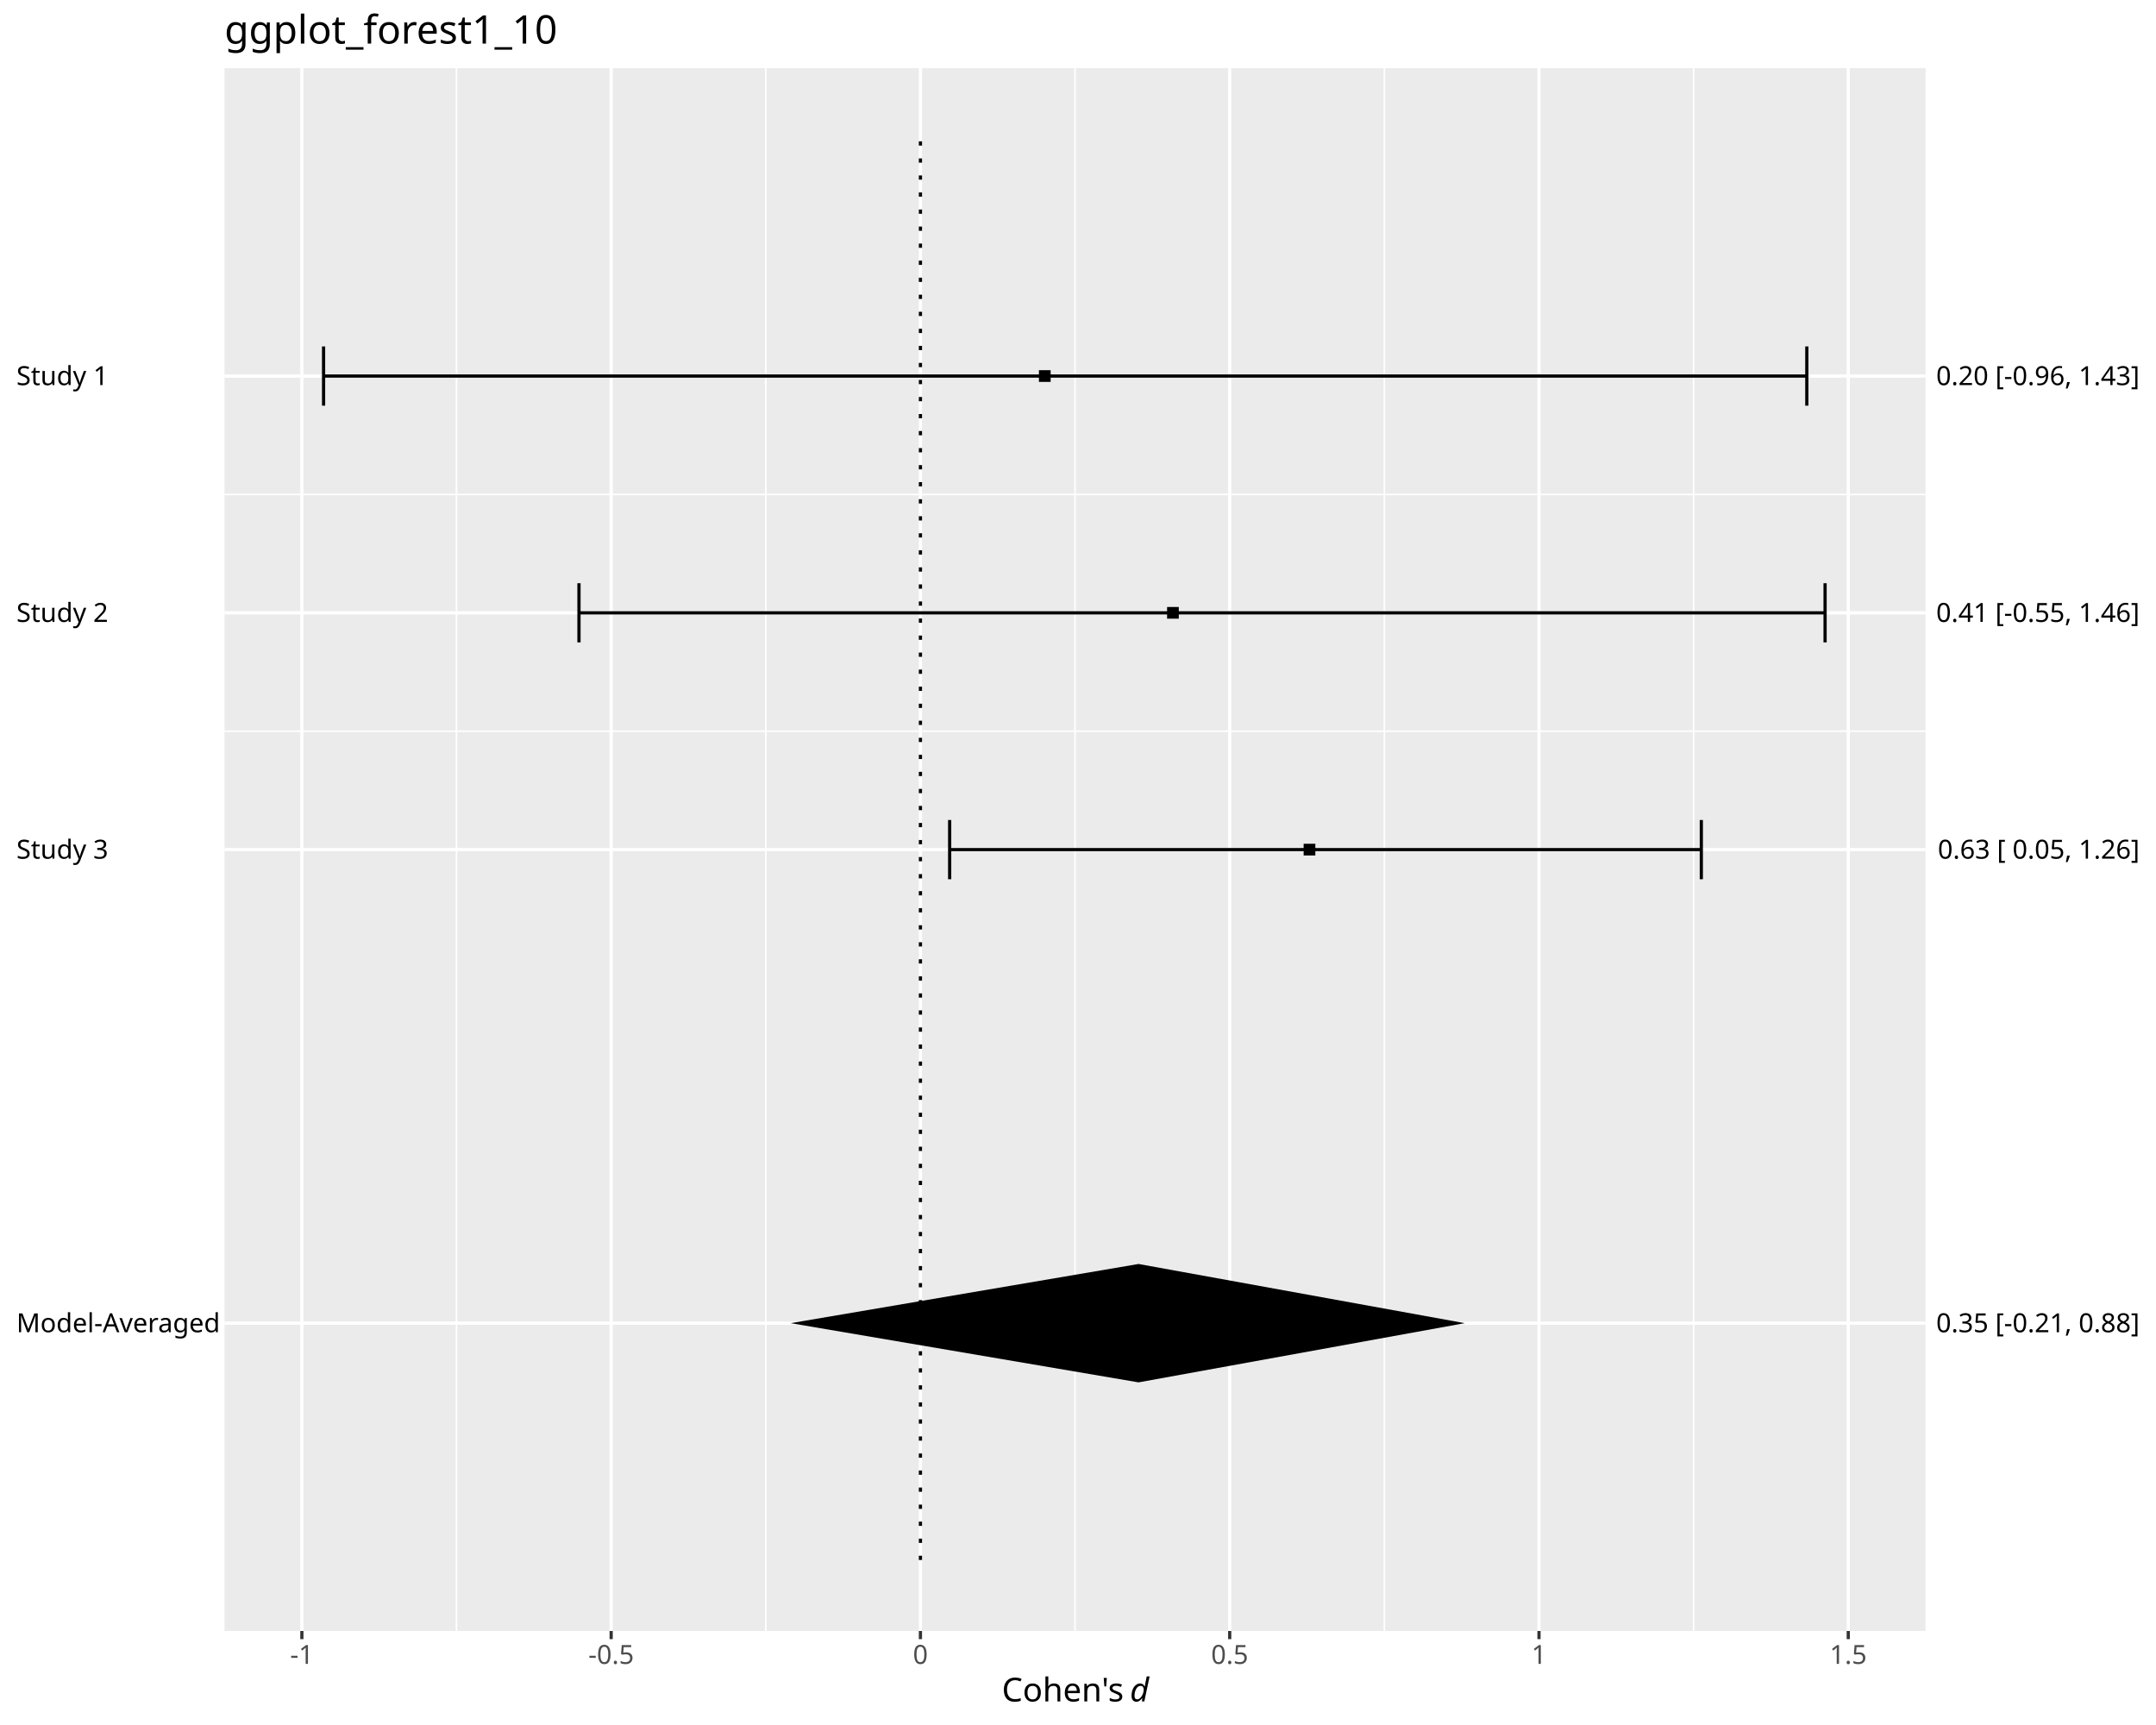
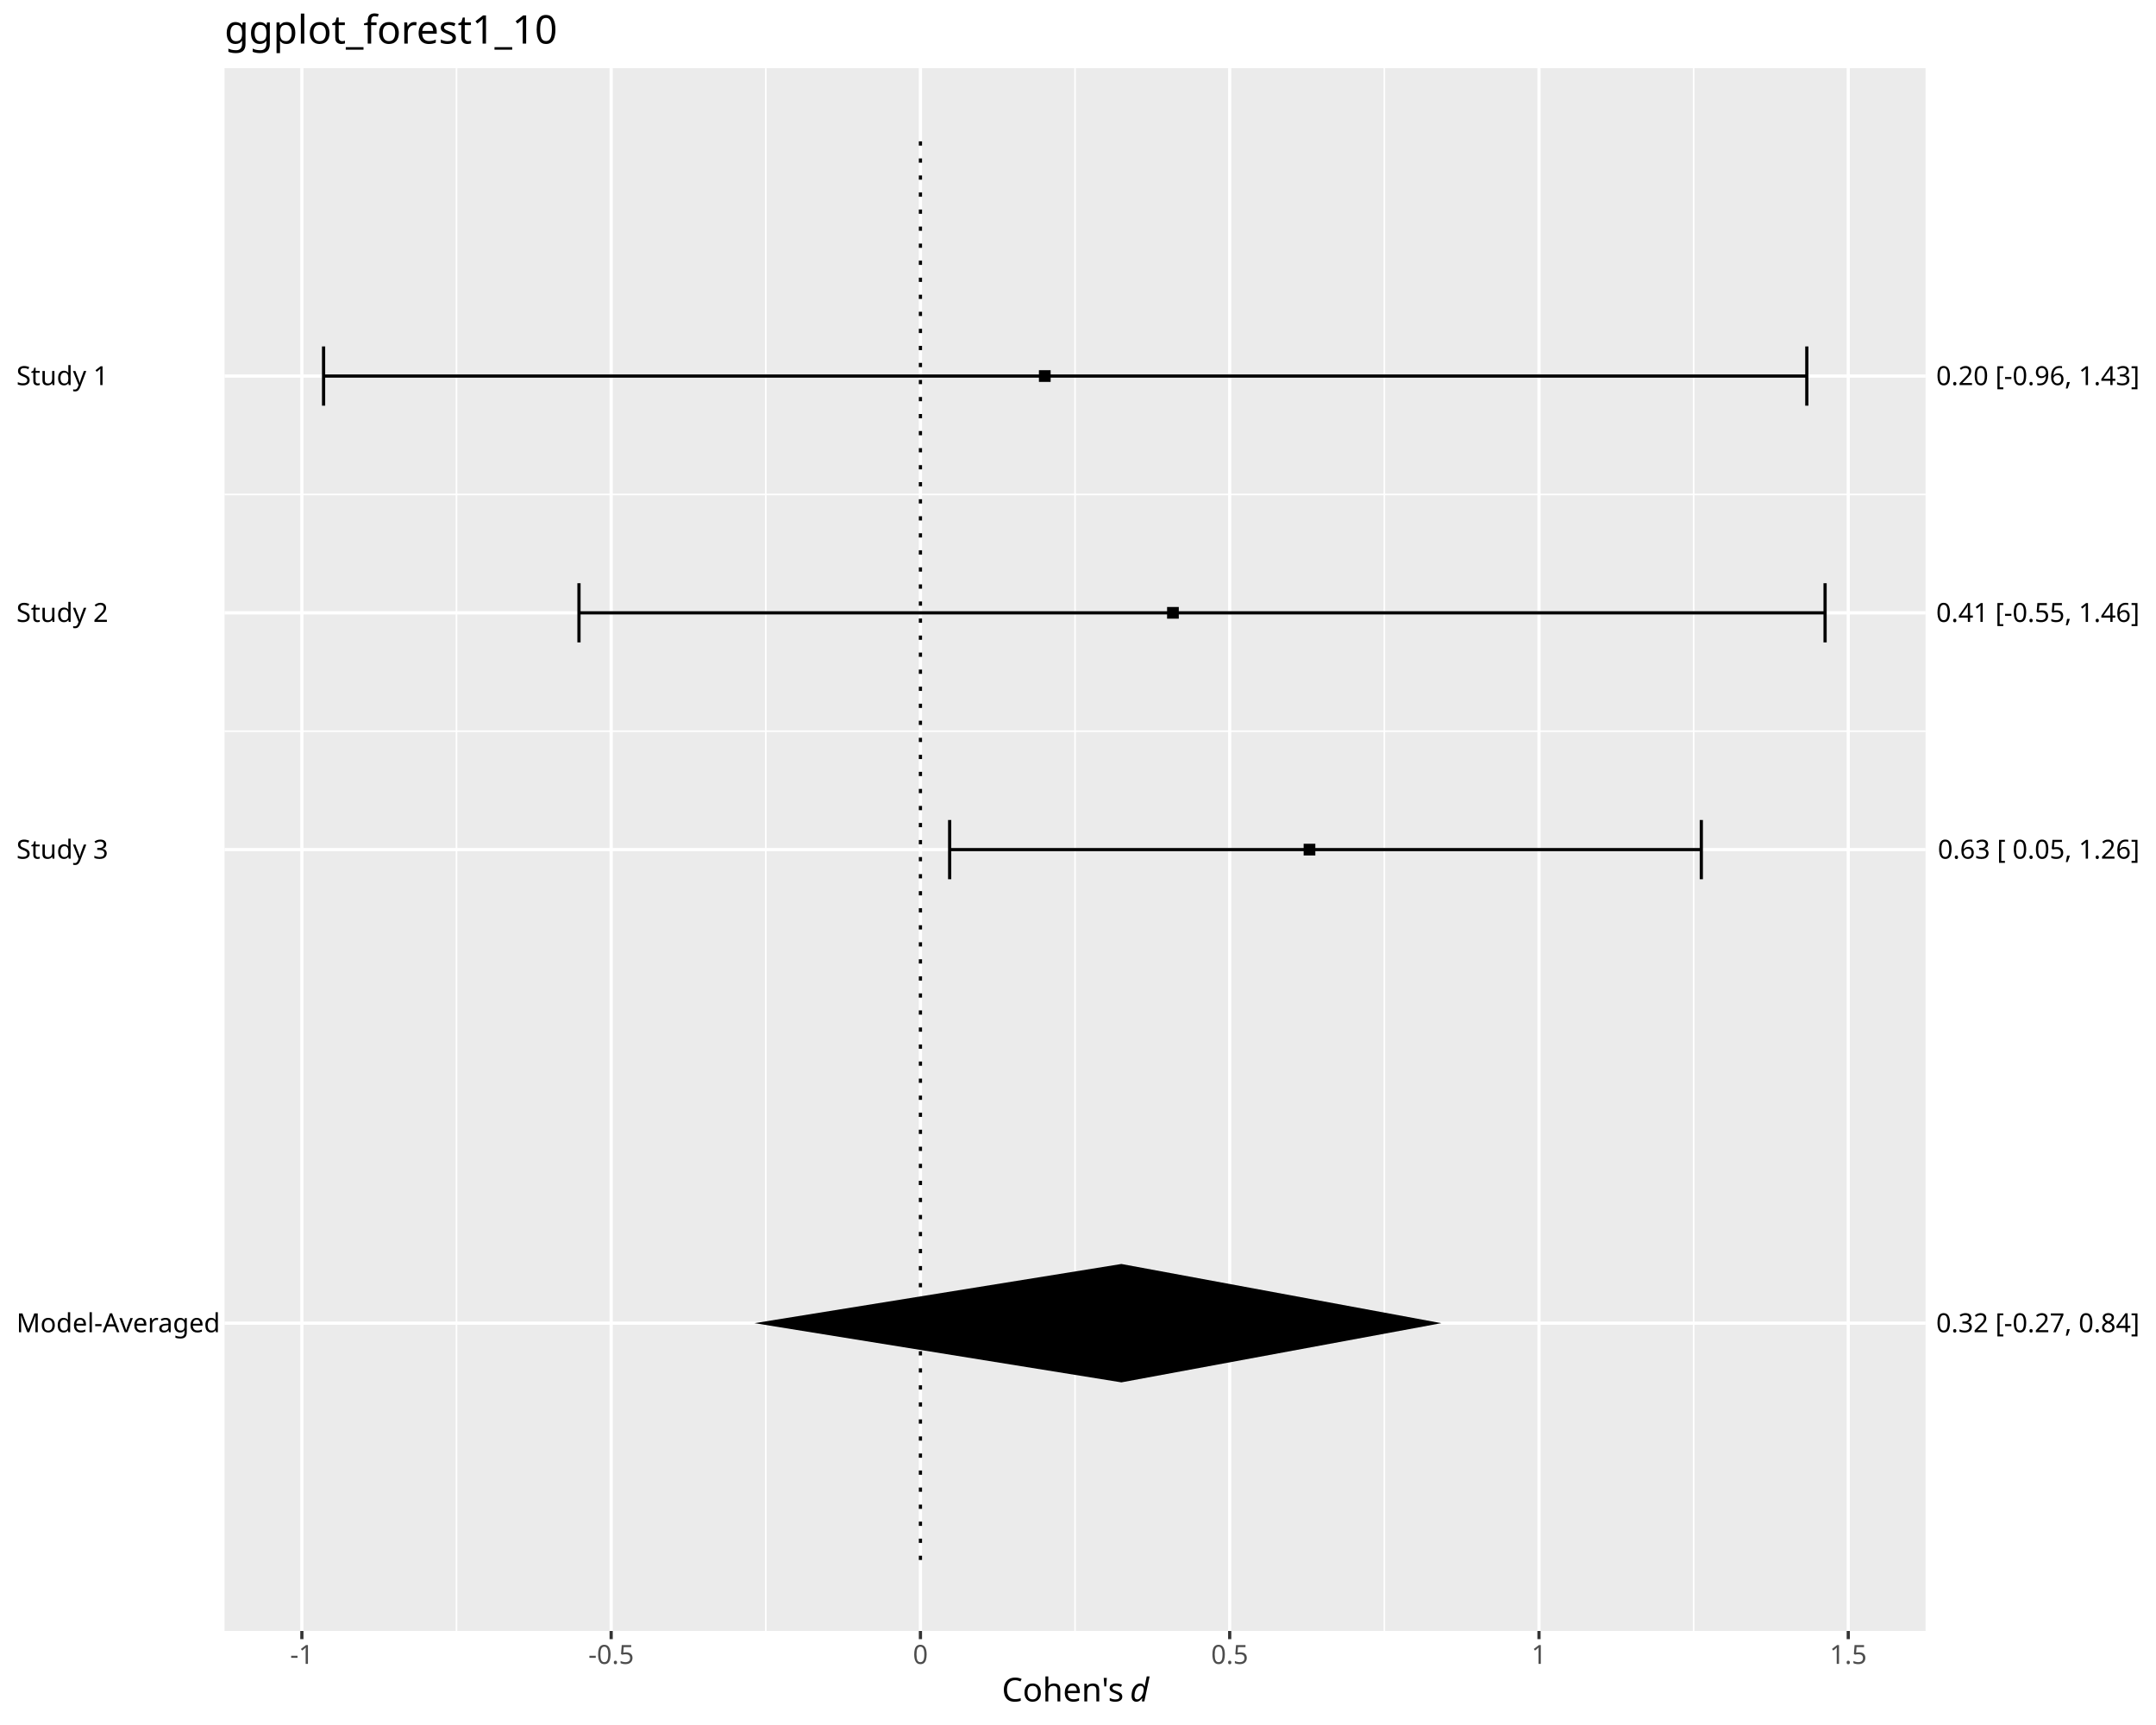
<svg xmlns="http://www.w3.org/2000/svg" class="svglite" data-engine-version="2.0" width="720.00pt" height="576.00pt" viewBox="0 0 720.00 576.00">
  <defs>
    <style type="text/css">
    .svglite line, .svglite polyline, .svglite polygon, .svglite path, .svglite rect, .svglite circle {
      fill: none;
      stroke: #000000;
      stroke-linecap: round;
      stroke-linejoin: round;
      stroke-miterlimit: 10.00;
    }
  </style>
  </defs>
  <rect width="100%" height="100%" style="stroke: none; fill: #FFFFFF;" />
  <defs>
    <clipPath id="cpMC4wMHw3MjAuMDB8MC4wMHw1NzYuMDA=">
      <rect x="0.00" y="0.00" width="720.00" height="576.00" />
    </clipPath>
  </defs>
  <g clip-path="url(#cpMC4wMHw3MjAuMDB8MC4wMHw1NzYuMDA=)">
    <rect x="0.00" y="0.00" width="720.00" height="576.00" style="stroke-width: 1.07; stroke: #FFFFFF; fill: #FFFFFF;" />
  </g>
  <defs>
    <clipPath id="cpNzQuOTl8NjQzLjA1fDIyLjc4fDU0NC42MA==">
      <rect x="74.99" y="22.78" width="568.06" height="521.82" />
    </clipPath>
  </defs>
  <g clip-path="url(#cpNzQuOTl8NjQzLjA1fDIyLjc4fDU0NC42MA==)">
    <rect x="74.99" y="22.78" width="568.06" height="521.82" style="stroke-width: 1.07; stroke: none; fill: #EBEBEB;" />
    <polyline points="74.99,165.10 643.05,165.10 " style="stroke-width: 0.53; stroke: #FFFFFF; stroke-linecap: butt;" />
    <polyline points="74.99,244.16 643.05,244.16 " style="stroke-width: 0.53; stroke: #FFFFFF; stroke-linecap: butt;" />
    <polyline points="152.45,544.60 152.45,22.78 " style="stroke-width: 0.53; stroke: #FFFFFF; stroke-linecap: butt;" />
    <polyline points="255.74,544.60 255.74,22.78 " style="stroke-width: 0.53; stroke: #FFFFFF; stroke-linecap: butt;" />
    <polyline points="359.02,544.60 359.02,22.78 " style="stroke-width: 0.53; stroke: #FFFFFF; stroke-linecap: butt;" />
    <polyline points="462.30,544.60 462.30,22.78 " style="stroke-width: 0.53; stroke: #FFFFFF; stroke-linecap: butt;" />
    <polyline points="565.59,544.60 565.59,22.78 " style="stroke-width: 0.53; stroke: #FFFFFF; stroke-linecap: butt;" />
    <polyline points="74.99,441.82 643.05,441.82 " style="stroke-width: 1.07; stroke: #FFFFFF; stroke-linecap: butt;" />
    <polyline points="74.99,125.57 643.05,125.57 " style="stroke-width: 1.07; stroke: #FFFFFF; stroke-linecap: butt;" />
    <polyline points="74.99,204.63 643.05,204.63 " style="stroke-width: 1.07; stroke: #FFFFFF; stroke-linecap: butt;" />
    <polyline points="74.99,283.69 643.05,283.69 " style="stroke-width: 1.07; stroke: #FFFFFF; stroke-linecap: butt;" />
    <polyline points="100.81,544.60 100.81,22.78 " style="stroke-width: 1.07; stroke: #FFFFFF; stroke-linecap: butt;" />
    <polyline points="204.10,544.60 204.10,22.78 " style="stroke-width: 1.07; stroke: #FFFFFF; stroke-linecap: butt;" />
    <polyline points="307.38,544.60 307.38,22.78 " style="stroke-width: 1.07; stroke: #FFFFFF; stroke-linecap: butt;" />
    <polyline points="410.66,544.60 410.66,22.78 " style="stroke-width: 1.07; stroke: #FFFFFF; stroke-linecap: butt;" />
    <polyline points="513.95,544.60 513.95,22.78 " style="stroke-width: 1.07; stroke: #FFFFFF; stroke-linecap: butt;" />
    <polyline points="617.23,544.60 617.23,22.78 " style="stroke-width: 1.07; stroke: #FFFFFF; stroke-linecap: butt;" />
    <polyline points="603.39,135.45 603.39,115.68 " style="stroke-width: 1.07; stroke-linecap: butt;" />
    <polyline points="603.39,125.57 108.06,125.57 " style="stroke-width: 1.07; stroke-linecap: butt;" />
    <polyline points="108.06,135.45 108.06,115.68 " style="stroke-width: 1.07; stroke-linecap: butt;" />
    <polyline points="609.49,214.51 609.49,194.75 " style="stroke-width: 1.07; stroke-linecap: butt;" />
    <polyline points="609.49,204.63 193.35,204.63 " style="stroke-width: 1.07; stroke-linecap: butt;" />
    <polyline points="193.35,214.51 193.35,194.75 " style="stroke-width: 1.07; stroke-linecap: butt;" />
    <polyline points="568.16,293.58 568.16,273.81 " style="stroke-width: 1.07; stroke-linecap: butt;" />
    <polyline points="568.16,283.69 317.14,283.69 " style="stroke-width: 1.07; stroke-linecap: butt;" />
    <polyline points="317.14,293.58 317.14,273.81 " style="stroke-width: 1.07; stroke-linecap: butt;" />
    <polygon points="346.95,127.52 350.86,127.52 350.86,123.61 346.95,123.61 " style="stroke-width: 0.71; stroke: none; fill: #000000;" />
    <polygon points="389.75,206.58 393.66,206.58 393.66,202.68 389.75,202.68 " style="stroke-width: 0.71; stroke: none; fill: #000000;" />
    <polygon points="435.35,285.65 439.26,285.65 439.26,281.74 435.35,281.74 " style="stroke-width: 0.71; stroke: none; fill: #000000;" />
-     <polygon points="264.05,441.82 380.22,422.06 489.16,441.82 380.22,461.59 " style="stroke-width: 1.07; stroke: none; stroke-linecap: butt; fill: #000000;" />
+     <polygon points="251.95,441.82 374.49,422.06 481.35,441.82 374.49,461.59 " style="stroke-width: 1.07; stroke: none; stroke-linecap: butt; fill: #000000;" />
    <polyline points="307.38,520.89 307.38,46.50 " style="stroke-width: 1.07; stroke-dasharray: 1.42,4.27; stroke-linecap: butt;" />
  </g>
  <g clip-path="url(#cpMC4wMHw3MjAuMDB8MC4wMHw1NzYuMDA=)">
    <text x="5.48" y="444.85" style="font-size: 8.80px; font-family: sans;" textLength="64.58px" lengthAdjust="spacingAndGlyphs">Model-Averaged</text>
    <text x="5.48" y="128.59" style="font-size: 8.80px; font-family: sans;" textLength="29.85px" lengthAdjust="spacingAndGlyphs">Study 1</text>
    <text x="5.48" y="207.66" style="font-size: 8.80px; font-family: sans;" textLength="29.85px" lengthAdjust="spacingAndGlyphs">Study 2</text>
    <text x="5.48" y="286.72" style="font-size: 8.80px; font-family: sans;" textLength="29.85px" lengthAdjust="spacingAndGlyphs">Study 3</text>
-     <text x="714.52" y="444.85" text-anchor="end" style="font-size: 8.80px; font-family: sans;" textLength="66.54px" lengthAdjust="spacingAndGlyphs">0.35 [-0.21, 0.88]</text>
+     <text x="714.52" y="444.85" text-anchor="end" style="font-size: 8.80px; font-family: sans;" textLength="66.54px" lengthAdjust="spacingAndGlyphs">0.32 [-0.27, 0.84]</text>
    <text x="714.52" y="128.59" text-anchor="end" style="font-size: 8.80px; font-family: sans;" textLength="66.54px" lengthAdjust="spacingAndGlyphs">0.20 [-0.96, 1.43]</text>
    <text x="714.52" y="207.66" text-anchor="end" style="font-size: 8.80px; font-family: sans;" textLength="66.54px" lengthAdjust="spacingAndGlyphs">0.41 [-0.55, 1.46]</text>
    <text x="714.52" y="286.72" text-anchor="end" style="font-size: 8.80px; font-family: sans;" textLength="66.05px" lengthAdjust="spacingAndGlyphs">0.63 [ 0.05, 1.26]</text>
    <polyline points="100.81,547.34 100.81,544.60 " style="stroke-width: 1.07; stroke: #333333; stroke-linecap: butt;" />
    <polyline points="204.10,547.34 204.10,544.60 " style="stroke-width: 1.07; stroke: #333333; stroke-linecap: butt;" />
    <polyline points="307.38,547.34 307.38,544.60 " style="stroke-width: 1.07; stroke: #333333; stroke-linecap: butt;" />
    <polyline points="410.66,547.34 410.66,544.60 " style="stroke-width: 1.07; stroke: #333333; stroke-linecap: butt;" />
    <polyline points="513.95,547.34 513.95,544.60 " style="stroke-width: 1.07; stroke: #333333; stroke-linecap: butt;" />
    <polyline points="617.23,547.34 617.23,544.60 " style="stroke-width: 1.07; stroke: #333333; stroke-linecap: butt;" />
    <text x="100.81" y="555.59" text-anchor="middle" style="font-size: 8.80px; fill: #4D4D4D; font-family: sans;" textLength="7.82px" lengthAdjust="spacingAndGlyphs">-1</text>
    <text x="204.10" y="555.59" text-anchor="middle" style="font-size: 8.80px; fill: #4D4D4D; font-family: sans;" textLength="15.16px" lengthAdjust="spacingAndGlyphs">-0.5</text>
    <text x="307.38" y="555.59" text-anchor="middle" style="font-size: 8.80px; fill: #4D4D4D; font-family: sans;" textLength="4.89px" lengthAdjust="spacingAndGlyphs">0</text>
    <text x="410.66" y="555.59" text-anchor="middle" style="font-size: 8.80px; fill: #4D4D4D; font-family: sans;" textLength="12.23px" lengthAdjust="spacingAndGlyphs">0.5</text>
    <text x="513.95" y="555.59" text-anchor="middle" style="font-size: 8.80px; fill: #4D4D4D; font-family: sans;" textLength="4.89px" lengthAdjust="spacingAndGlyphs">1</text>
    <text x="617.23" y="555.59" text-anchor="middle" style="font-size: 8.80px; fill: #4D4D4D; font-family: sans;" textLength="12.23px" lengthAdjust="spacingAndGlyphs">1.5</text>
    <text x="334.57" y="568.13" style="font-size: 11.00px; font-family: sans;" textLength="40.02px" lengthAdjust="spacingAndGlyphs">Cohen's</text>
    <text x="374.60" y="568.13" style="font-size: 11.00px; font-family: sans;" textLength="2.75px" lengthAdjust="spacingAndGlyphs"> </text>
    <text x="377.35" y="568.13" style="font-size: 11.00px; font-style: italic; font-family: sans;" textLength="6.12px" lengthAdjust="spacingAndGlyphs">d</text>
    <text x="74.99" y="14.56" style="font-size: 13.20px; font-family: sans;" textLength="105.69px" lengthAdjust="spacingAndGlyphs">ggplot_forest1_10</text>
  </g>
</svg>
